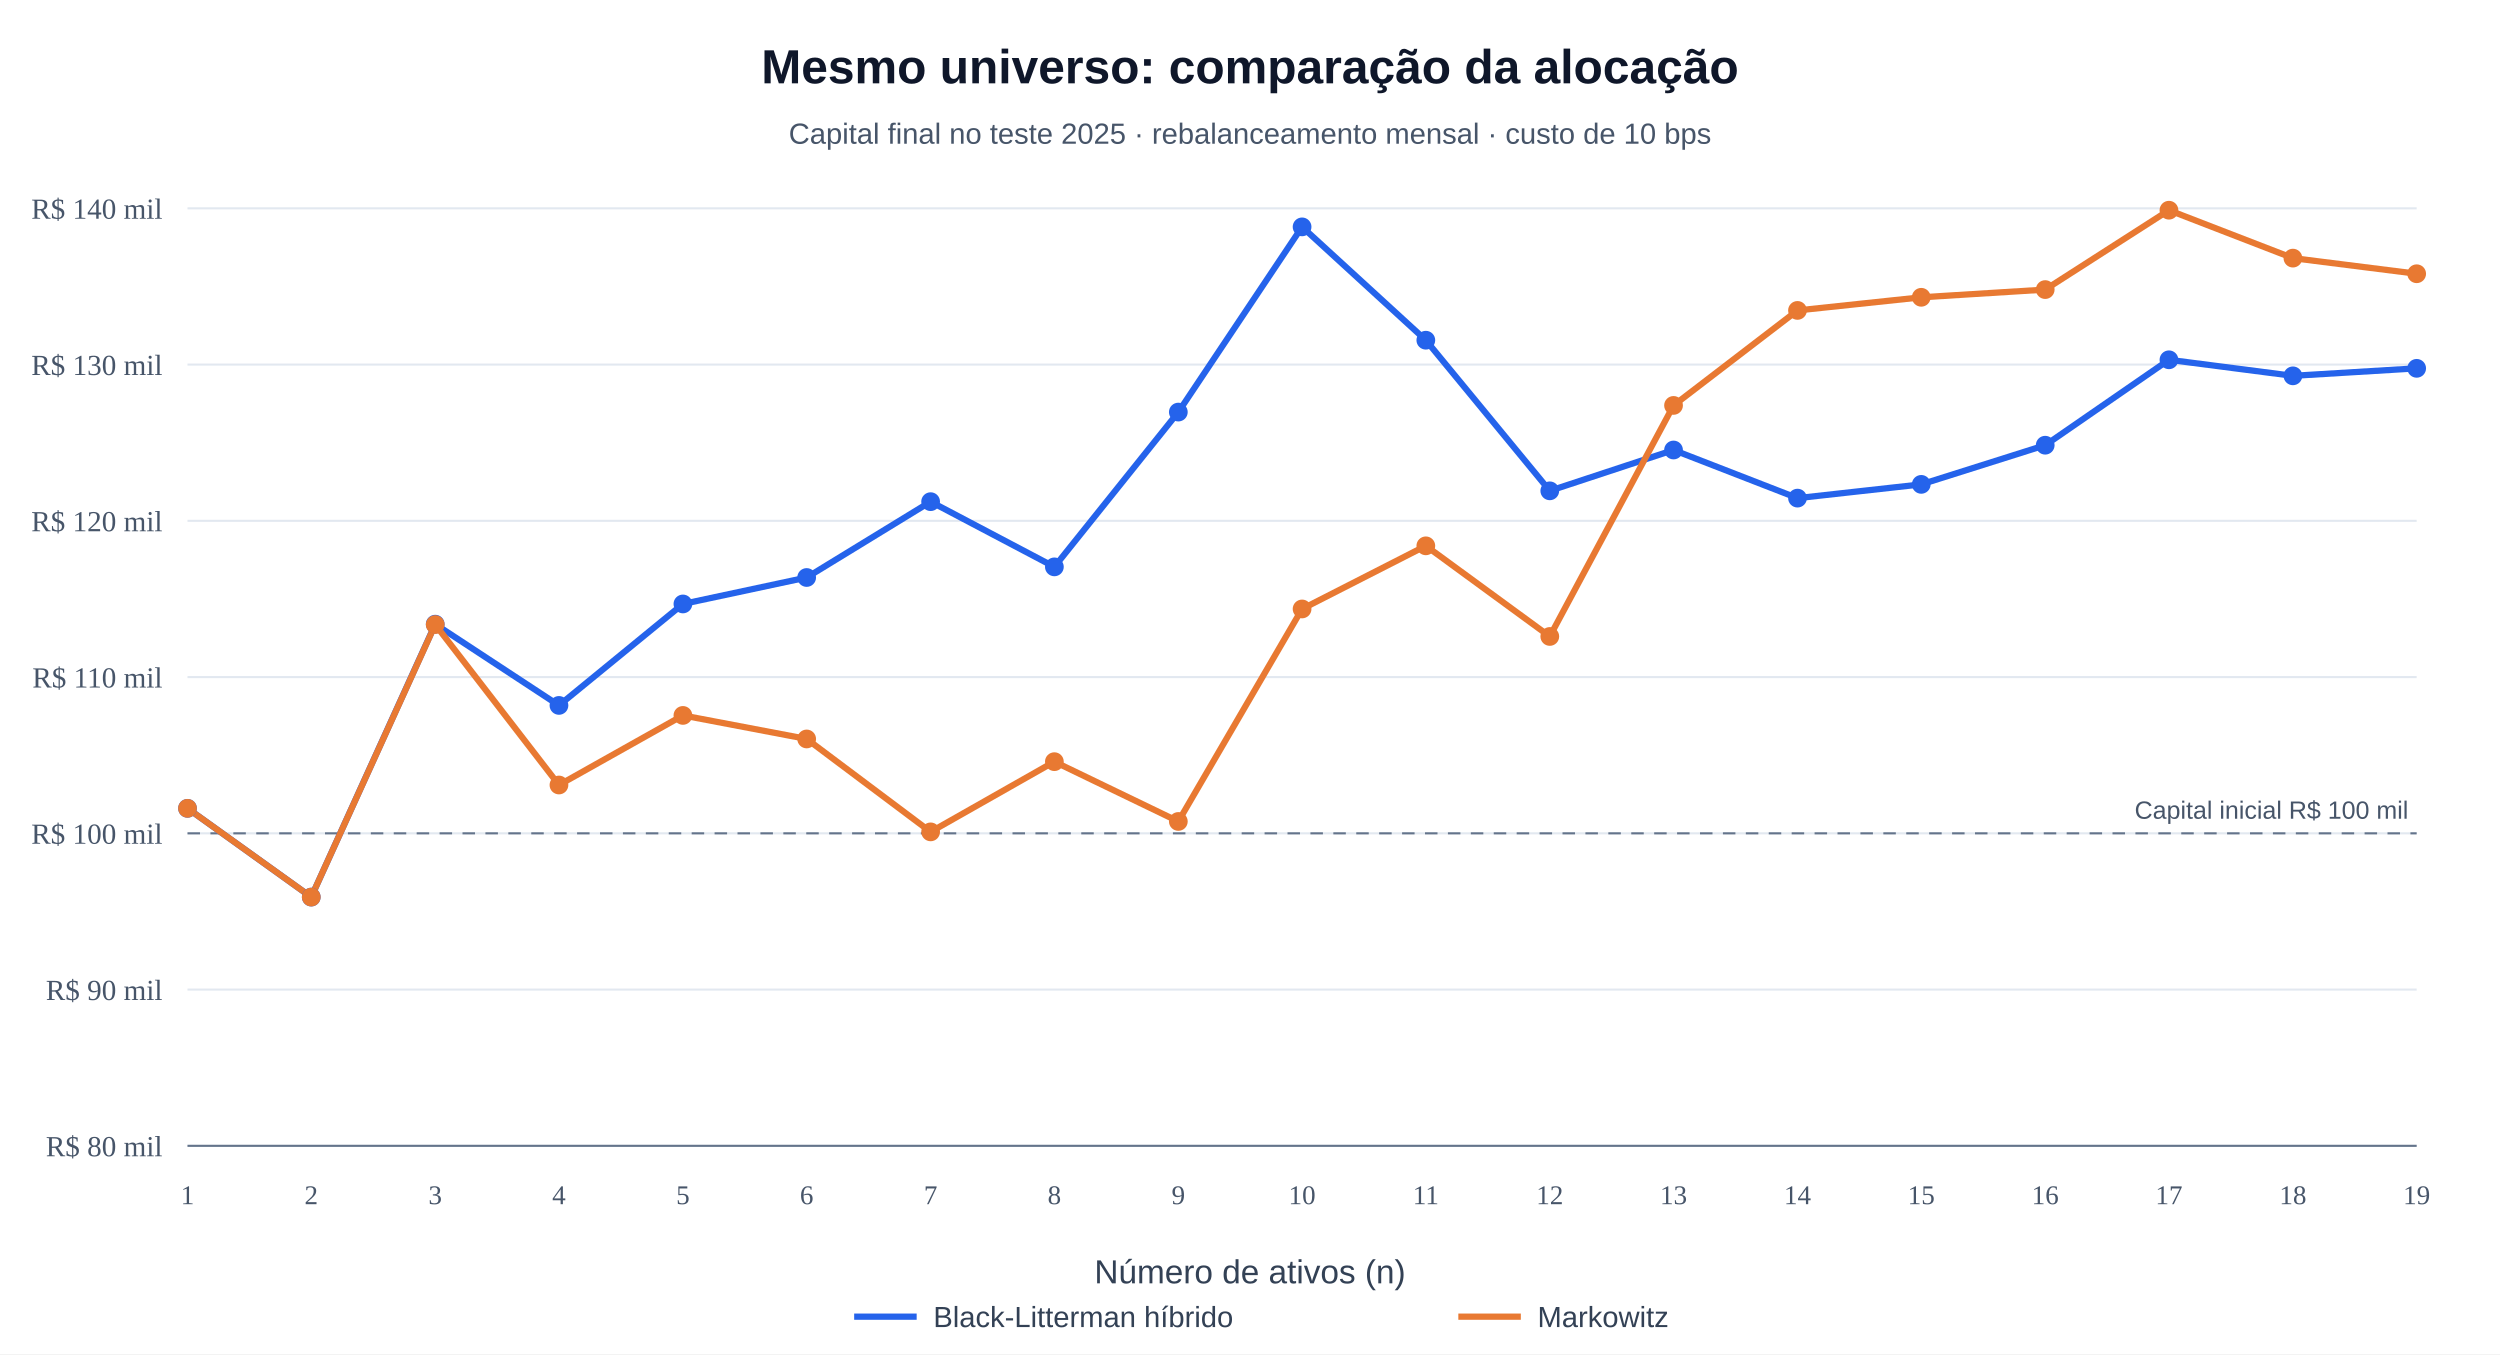
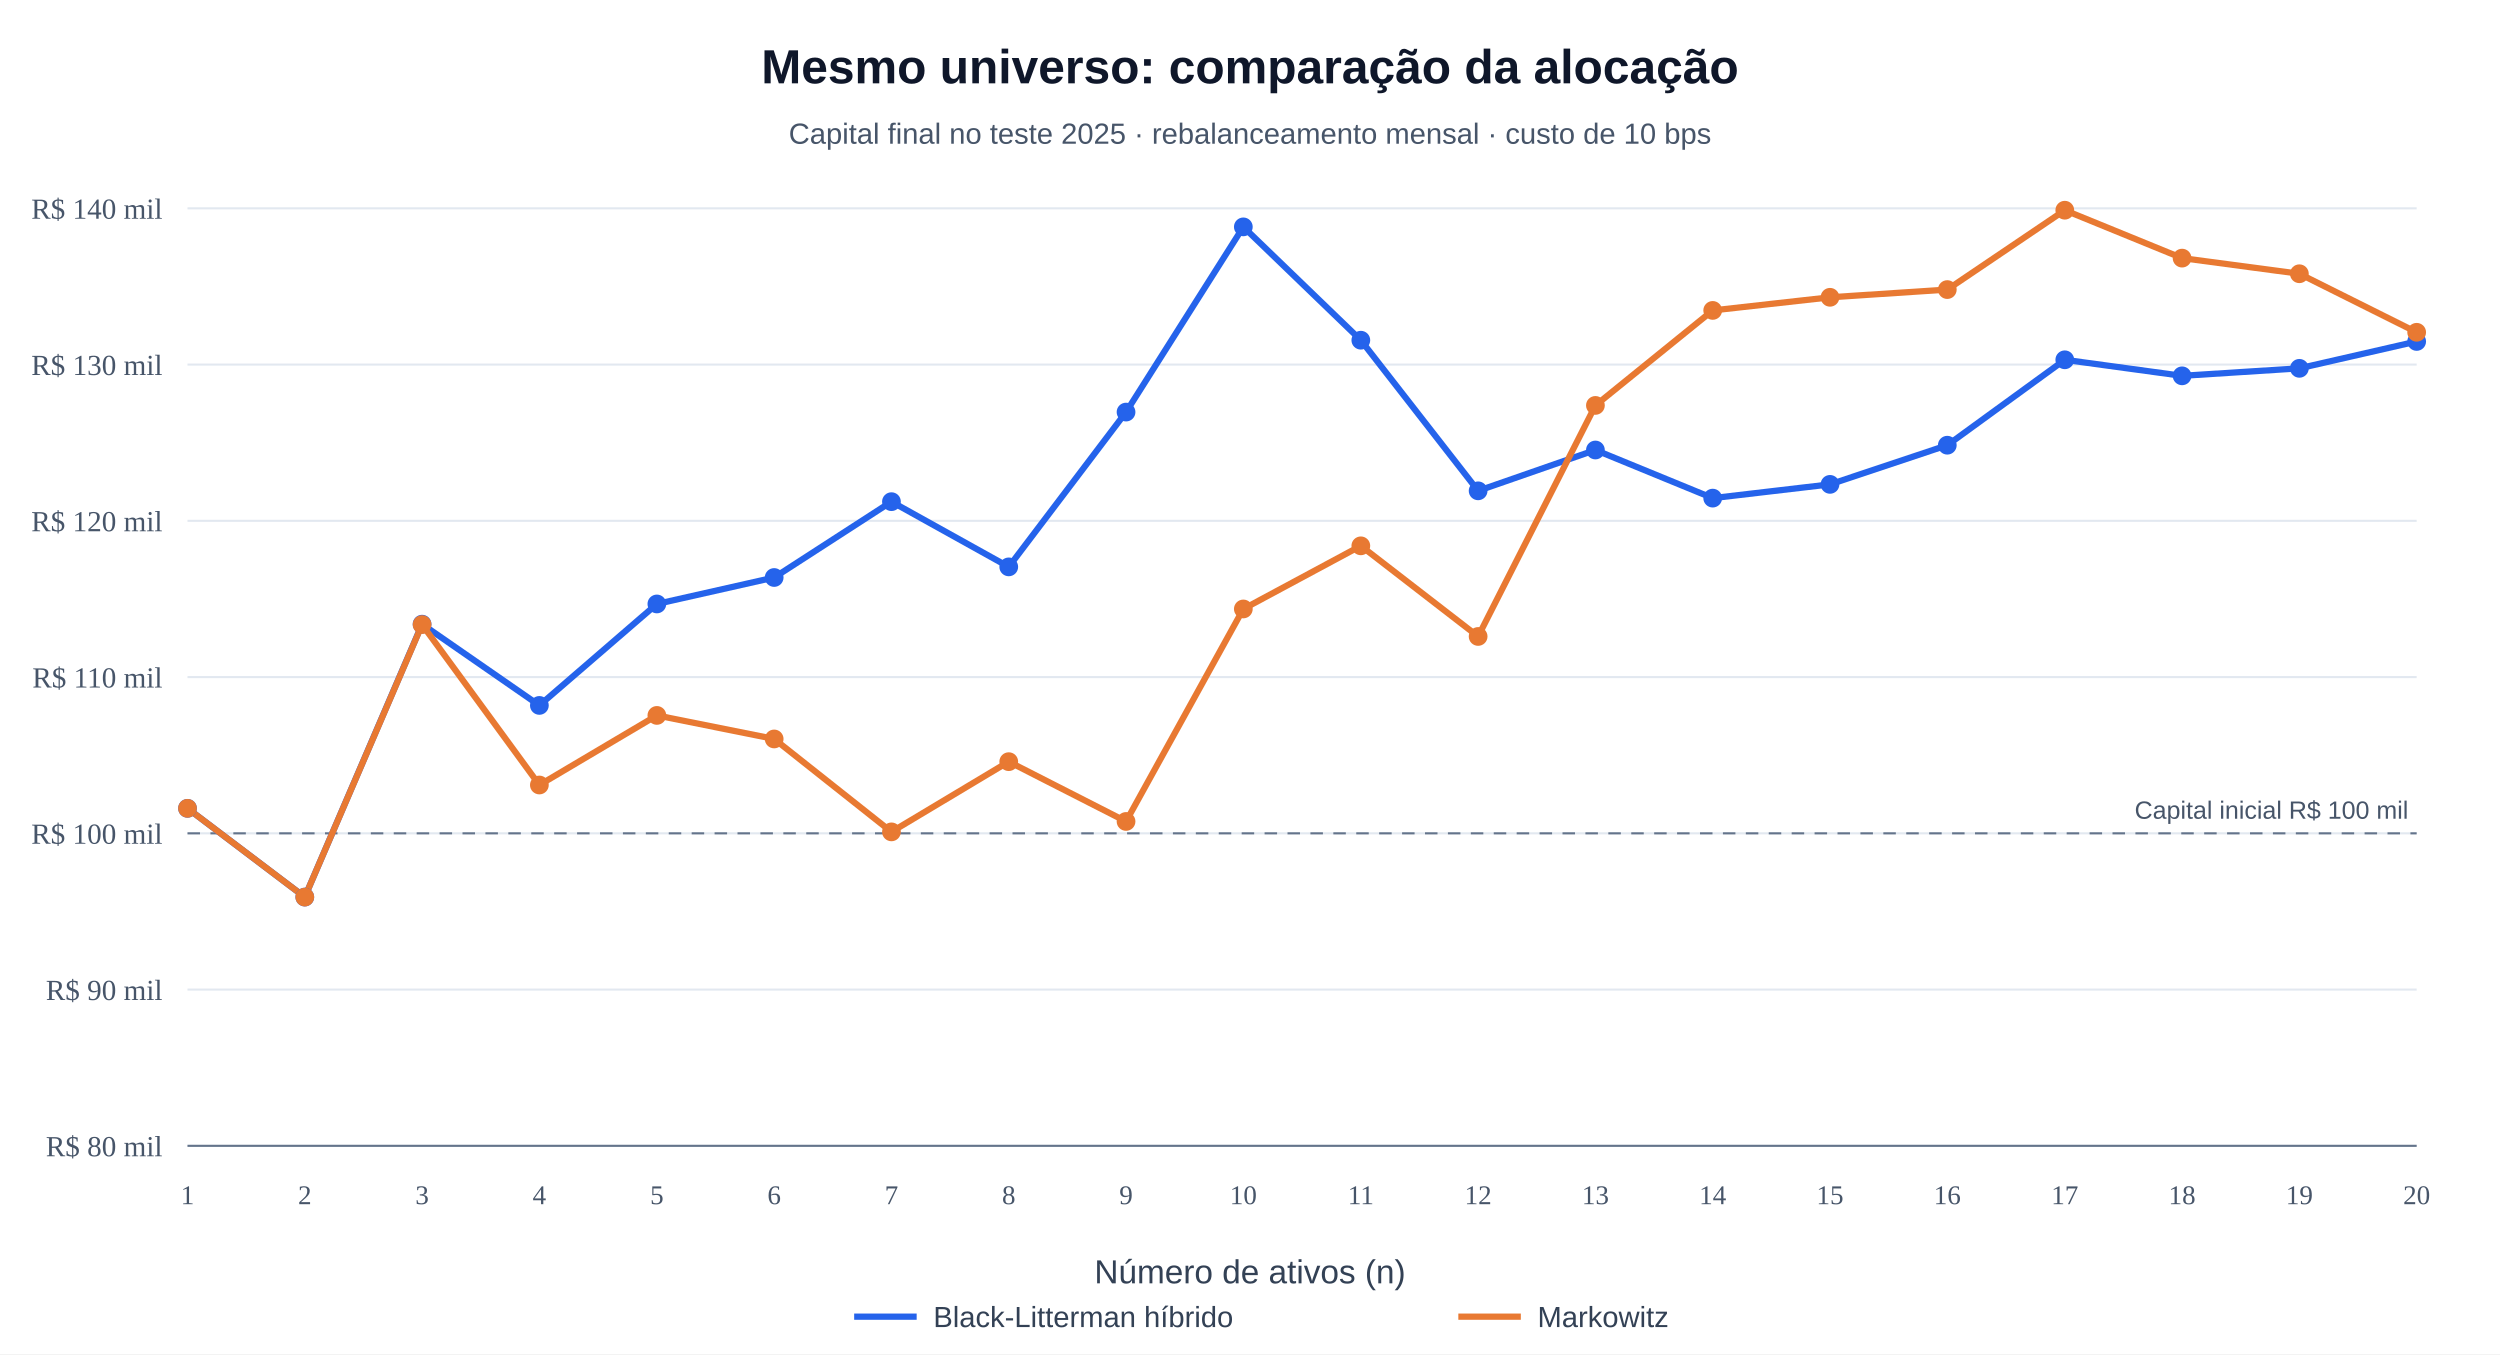
<svg xmlns="http://www.w3.org/2000/svg" width="1200" height="650" viewBox="0 0 1200 650">
  <rect width="100%" height="100%" fill="white" />
  <text x="600.0" y="40" text-anchor="middle" font-family="Arial,sans-serif" font-size="23" font-weight="bold" fill="#0f172a">Mesmo universo: comparação da alocação</text>
  <text x="600.0" y="69" text-anchor="middle" font-family="Arial,sans-serif" font-size="14" fill="#475569">Capital final no teste 2025 · rebalanceamento mensal · custo de 10 bps</text>
  <line x1="90" y1="550.0" x2="1160" y2="550.0" stroke="#e2e8f0" />
  <text x="78" y="555.0" text-anchor="end" font-size="14" fill="#475569">R$ 80 mil</text>
  <line x1="90" y1="475.0" x2="1160" y2="475.0" stroke="#e2e8f0" />
  <text x="78" y="480.0" text-anchor="end" font-size="14" fill="#475569">R$ 90 mil</text>
  <line x1="90" y1="400.0" x2="1160" y2="400.0" stroke="#e2e8f0" />
  <text x="78" y="405.0" text-anchor="end" font-size="14" fill="#475569">R$ 100 mil</text>
  <line x1="90" y1="325.0" x2="1160" y2="325.0" stroke="#e2e8f0" />
  <text x="78" y="330.0" text-anchor="end" font-size="14" fill="#475569">R$ 110 mil</text>
  <line x1="90" y1="250.0" x2="1160" y2="250.0" stroke="#e2e8f0" />
  <text x="78" y="255.0" text-anchor="end" font-size="14" fill="#475569">R$ 120 mil</text>
  <line x1="90" y1="175.0" x2="1160" y2="175.0" stroke="#e2e8f0" />
  <text x="78" y="180.0" text-anchor="end" font-size="14" fill="#475569">R$ 130 mil</text>
  <line x1="90" y1="100.0" x2="1160" y2="100.0" stroke="#e2e8f0" />
  <text x="78" y="105.0" text-anchor="end" font-size="14" fill="#475569">R$ 140 mil</text>
  <line x1="90" y1="400.0" x2="1160" y2="400.0" stroke="#64748b" stroke-dasharray="6 5" />
  <text x="1156" y="393.0" text-anchor="end" font-family="Arial,sans-serif" font-size="12" fill="#475569">Capital inicial R$ 100 mil</text>
-   <polyline points="90.0,388.0 149.4,430.6 208.9,299.6 268.3,338.6 327.8,289.9 387.2,277.2 446.7,240.8 506.1,272.1 565.6,197.8 625.0,108.9 684.4,163.3 743.9,235.6 803.3,216.0 862.8,239.1 922.2,232.5 981.7,213.7 1041.1,172.7 1100.6,180.4 1160.0,176.8" fill="none" stroke="#2563eb" stroke-width="3" />
-   <polyline points="90.0,388.0 149.4,430.6 208.9,299.8 268.3,376.8 327.8,343.4 387.2,354.7 446.7,399.3 506.1,365.6 565.6,394.3 625.0,292.3 684.4,262.0 743.9,305.5 803.3,194.6 862.8,149.0 922.2,142.7 981.7,139.0 1041.1,100.9 1100.6,123.9 1160.0,131.4" fill="none" stroke="#e87932" stroke-width="3" />
+   <polyline points="90.0,388.0 146.3,430.6 202.6,299.6 258.9,338.6 315.3,289.9 371.6,277.2 427.9,240.8 484.2,272.1 540.5,197.8 596.8,108.9 653.2,163.3 709.5,235.6 765.8,216.0 822.1,239.1 878.4,232.5 934.7,213.7 991.1,172.7 1047.4,180.4 1103.7,176.8 1160.0,163.9" fill="none" stroke="#2563eb" stroke-width="3" />
+   <polyline points="90.0,388.0 146.3,430.6 202.6,299.8 258.9,376.8 315.3,343.4 371.6,354.7 427.9,399.3 484.2,365.6 540.5,394.3 596.8,292.3 653.2,262.0 709.5,305.5 765.8,194.6 822.1,149.0 878.4,142.7 934.7,139.0 991.1,100.9 1047.4,123.9 1103.7,131.4 1160.0,159.5" fill="none" stroke="#e87932" stroke-width="3" />
  <circle cx="90.0" cy="388.0" r="4.5" fill="#2563eb" />
-   <circle cx="149.4" cy="430.6" r="4.5" fill="#2563eb" />
-   <circle cx="208.9" cy="299.6" r="4.5" fill="#2563eb" />
-   <circle cx="268.3" cy="338.6" r="4.5" fill="#2563eb" />
-   <circle cx="327.8" cy="289.9" r="4.5" fill="#2563eb" />
-   <circle cx="387.2" cy="277.2" r="4.5" fill="#2563eb" />
-   <circle cx="446.7" cy="240.8" r="4.5" fill="#2563eb" />
-   <circle cx="506.1" cy="272.1" r="4.5" fill="#2563eb" />
-   <circle cx="565.6" cy="197.8" r="4.5" fill="#2563eb" />
-   <circle cx="625.0" cy="108.9" r="4.5" fill="#2563eb" />
-   <circle cx="684.4" cy="163.3" r="4.5" fill="#2563eb" />
-   <circle cx="743.9" cy="235.6" r="4.5" fill="#2563eb" />
-   <circle cx="803.3" cy="216.0" r="4.5" fill="#2563eb" />
-   <circle cx="862.8" cy="239.1" r="4.5" fill="#2563eb" />
-   <circle cx="922.2" cy="232.5" r="4.5" fill="#2563eb" />
-   <circle cx="981.7" cy="213.7" r="4.5" fill="#2563eb" />
-   <circle cx="1041.1" cy="172.7" r="4.5" fill="#2563eb" />
-   <circle cx="1100.6" cy="180.4" r="4.5" fill="#2563eb" />
-   <circle cx="1160.0" cy="176.8" r="4.5" fill="#2563eb" />
+   <circle cx="146.3" cy="430.6" r="4.5" fill="#2563eb" />
+   <circle cx="202.6" cy="299.6" r="4.5" fill="#2563eb" />
+   <circle cx="258.9" cy="338.6" r="4.5" fill="#2563eb" />
+   <circle cx="315.3" cy="289.9" r="4.5" fill="#2563eb" />
+   <circle cx="371.6" cy="277.2" r="4.5" fill="#2563eb" />
+   <circle cx="427.9" cy="240.8" r="4.5" fill="#2563eb" />
+   <circle cx="484.2" cy="272.1" r="4.5" fill="#2563eb" />
+   <circle cx="540.5" cy="197.8" r="4.5" fill="#2563eb" />
+   <circle cx="596.8" cy="108.9" r="4.5" fill="#2563eb" />
+   <circle cx="653.2" cy="163.3" r="4.5" fill="#2563eb" />
+   <circle cx="709.5" cy="235.6" r="4.5" fill="#2563eb" />
+   <circle cx="765.8" cy="216.0" r="4.5" fill="#2563eb" />
+   <circle cx="822.1" cy="239.1" r="4.5" fill="#2563eb" />
+   <circle cx="878.4" cy="232.5" r="4.5" fill="#2563eb" />
+   <circle cx="934.7" cy="213.7" r="4.5" fill="#2563eb" />
+   <circle cx="991.1" cy="172.7" r="4.5" fill="#2563eb" />
+   <circle cx="1047.4" cy="180.4" r="4.5" fill="#2563eb" />
+   <circle cx="1103.7" cy="176.8" r="4.5" fill="#2563eb" />
+   <circle cx="1160.0" cy="163.9" r="4.5" fill="#2563eb" />
  <circle cx="90.0" cy="388.0" r="4.5" fill="#e87932" />
-   <circle cx="149.4" cy="430.6" r="4.5" fill="#e87932" />
-   <circle cx="208.9" cy="299.8" r="4.5" fill="#e87932" />
-   <circle cx="268.3" cy="376.8" r="4.5" fill="#e87932" />
-   <circle cx="327.8" cy="343.4" r="4.5" fill="#e87932" />
-   <circle cx="387.2" cy="354.7" r="4.5" fill="#e87932" />
-   <circle cx="446.7" cy="399.3" r="4.5" fill="#e87932" />
-   <circle cx="506.1" cy="365.6" r="4.5" fill="#e87932" />
-   <circle cx="565.6" cy="394.3" r="4.5" fill="#e87932" />
-   <circle cx="625.0" cy="292.3" r="4.5" fill="#e87932" />
-   <circle cx="684.4" cy="262.0" r="4.5" fill="#e87932" />
-   <circle cx="743.9" cy="305.5" r="4.5" fill="#e87932" />
-   <circle cx="803.3" cy="194.6" r="4.5" fill="#e87932" />
-   <circle cx="862.8" cy="149.0" r="4.5" fill="#e87932" />
-   <circle cx="922.2" cy="142.7" r="4.5" fill="#e87932" />
-   <circle cx="981.7" cy="139.0" r="4.5" fill="#e87932" />
-   <circle cx="1041.1" cy="100.9" r="4.5" fill="#e87932" />
-   <circle cx="1100.6" cy="123.9" r="4.5" fill="#e87932" />
-   <circle cx="1160.0" cy="131.4" r="4.5" fill="#e87932" />
+   <circle cx="146.3" cy="430.6" r="4.5" fill="#e87932" />
+   <circle cx="202.6" cy="299.8" r="4.5" fill="#e87932" />
+   <circle cx="258.9" cy="376.8" r="4.5" fill="#e87932" />
+   <circle cx="315.3" cy="343.4" r="4.5" fill="#e87932" />
+   <circle cx="371.6" cy="354.7" r="4.5" fill="#e87932" />
+   <circle cx="427.9" cy="399.3" r="4.5" fill="#e87932" />
+   <circle cx="484.2" cy="365.6" r="4.5" fill="#e87932" />
+   <circle cx="540.5" cy="394.3" r="4.5" fill="#e87932" />
+   <circle cx="596.8" cy="292.3" r="4.5" fill="#e87932" />
+   <circle cx="653.2" cy="262.0" r="4.5" fill="#e87932" />
+   <circle cx="709.5" cy="305.5" r="4.5" fill="#e87932" />
+   <circle cx="765.8" cy="194.6" r="4.5" fill="#e87932" />
+   <circle cx="822.1" cy="149.0" r="4.5" fill="#e87932" />
+   <circle cx="878.4" cy="142.7" r="4.5" fill="#e87932" />
+   <circle cx="934.7" cy="139.0" r="4.5" fill="#e87932" />
+   <circle cx="991.1" cy="100.9" r="4.5" fill="#e87932" />
+   <circle cx="1047.4" cy="123.9" r="4.5" fill="#e87932" />
+   <circle cx="1103.7" cy="131.4" r="4.5" fill="#e87932" />
+   <circle cx="1160.0" cy="159.5" r="4.5" fill="#e87932" />
  <line x1="90" y1="550" x2="1160" y2="550" stroke="#64748b" />
  <text x="90.0" y="578" text-anchor="middle" font-size="13" fill="#475569">1</text>
-   <text x="149.4" y="578" text-anchor="middle" font-size="13" fill="#475569">2</text>
-   <text x="208.9" y="578" text-anchor="middle" font-size="13" fill="#475569">3</text>
-   <text x="268.3" y="578" text-anchor="middle" font-size="13" fill="#475569">4</text>
-   <text x="327.8" y="578" text-anchor="middle" font-size="13" fill="#475569">5</text>
-   <text x="387.2" y="578" text-anchor="middle" font-size="13" fill="#475569">6</text>
-   <text x="446.7" y="578" text-anchor="middle" font-size="13" fill="#475569">7</text>
-   <text x="506.1" y="578" text-anchor="middle" font-size="13" fill="#475569">8</text>
-   <text x="565.6" y="578" text-anchor="middle" font-size="13" fill="#475569">9</text>
-   <text x="625.0" y="578" text-anchor="middle" font-size="13" fill="#475569">10</text>
-   <text x="684.4" y="578" text-anchor="middle" font-size="13" fill="#475569">11</text>
-   <text x="743.9" y="578" text-anchor="middle" font-size="13" fill="#475569">12</text>
-   <text x="803.3" y="578" text-anchor="middle" font-size="13" fill="#475569">13</text>
-   <text x="862.8" y="578" text-anchor="middle" font-size="13" fill="#475569">14</text>
-   <text x="922.2" y="578" text-anchor="middle" font-size="13" fill="#475569">15</text>
-   <text x="981.7" y="578" text-anchor="middle" font-size="13" fill="#475569">16</text>
-   <text x="1041.1" y="578" text-anchor="middle" font-size="13" fill="#475569">17</text>
-   <text x="1100.6" y="578" text-anchor="middle" font-size="13" fill="#475569">18</text>
-   <text x="1160.0" y="578" text-anchor="middle" font-size="13" fill="#475569">19</text>
+   <text x="146.3" y="578" text-anchor="middle" font-size="13" fill="#475569">2</text>
+   <text x="202.6" y="578" text-anchor="middle" font-size="13" fill="#475569">3</text>
+   <text x="258.9" y="578" text-anchor="middle" font-size="13" fill="#475569">4</text>
+   <text x="315.3" y="578" text-anchor="middle" font-size="13" fill="#475569">5</text>
+   <text x="371.6" y="578" text-anchor="middle" font-size="13" fill="#475569">6</text>
+   <text x="427.9" y="578" text-anchor="middle" font-size="13" fill="#475569">7</text>
+   <text x="484.2" y="578" text-anchor="middle" font-size="13" fill="#475569">8</text>
+   <text x="540.5" y="578" text-anchor="middle" font-size="13" fill="#475569">9</text>
+   <text x="596.8" y="578" text-anchor="middle" font-size="13" fill="#475569">10</text>
+   <text x="653.2" y="578" text-anchor="middle" font-size="13" fill="#475569">11</text>
+   <text x="709.5" y="578" text-anchor="middle" font-size="13" fill="#475569">12</text>
+   <text x="765.8" y="578" text-anchor="middle" font-size="13" fill="#475569">13</text>
+   <text x="822.1" y="578" text-anchor="middle" font-size="13" fill="#475569">14</text>
+   <text x="878.4" y="578" text-anchor="middle" font-size="13" fill="#475569">15</text>
+   <text x="934.7" y="578" text-anchor="middle" font-size="13" fill="#475569">16</text>
+   <text x="991.1" y="578" text-anchor="middle" font-size="13" fill="#475569">17</text>
+   <text x="1047.4" y="578" text-anchor="middle" font-size="13" fill="#475569">18</text>
+   <text x="1103.7" y="578" text-anchor="middle" font-size="13" fill="#475569">19</text>
+   <text x="1160.0" y="578" text-anchor="middle" font-size="13" fill="#475569">20</text>
  <text x="600.0" y="616" text-anchor="middle" font-family="Arial,sans-serif" font-size="16" fill="#334155">Número de ativos (n)</text>
  <line x1="410" y1="632" x2="440" y2="632" stroke="#2563eb" stroke-width="3" />
  <text x="448" y="637" font-family="Arial,sans-serif" font-size="14" fill="#334155">Black-Litterman híbrido</text>
  <line x1="700" y1="632" x2="730" y2="632" stroke="#e87932" stroke-width="3" />
  <text x="738" y="637" font-family="Arial,sans-serif" font-size="14" fill="#334155">Markowitz</text>
</svg>
